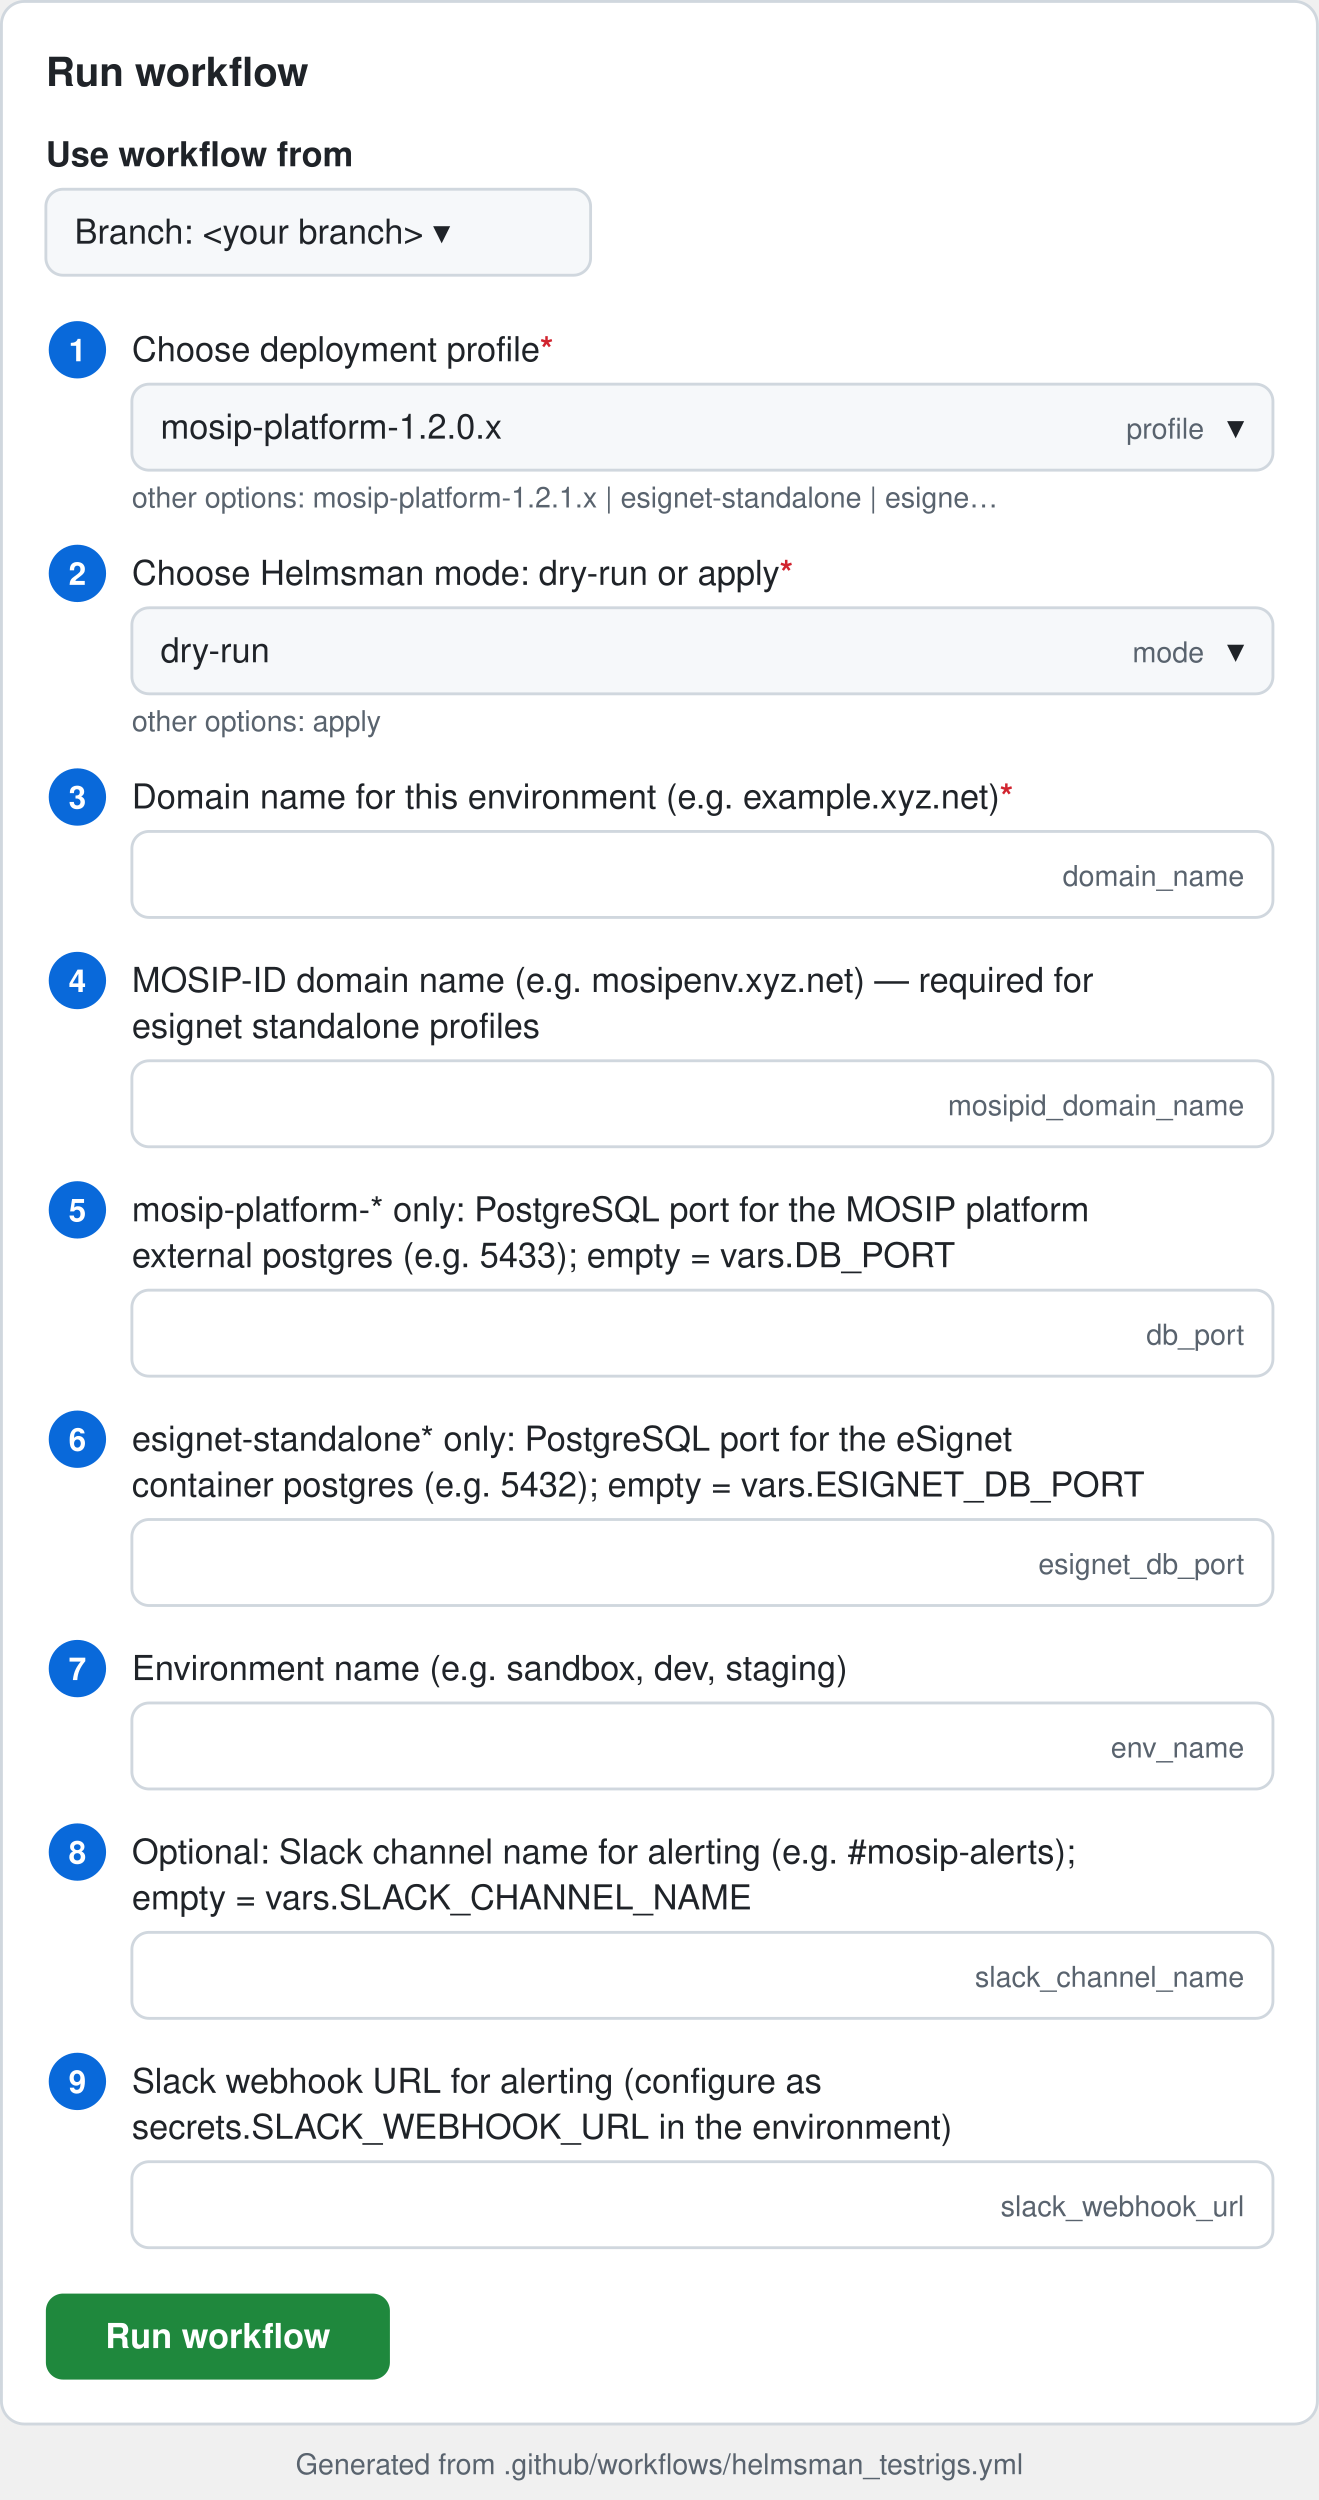
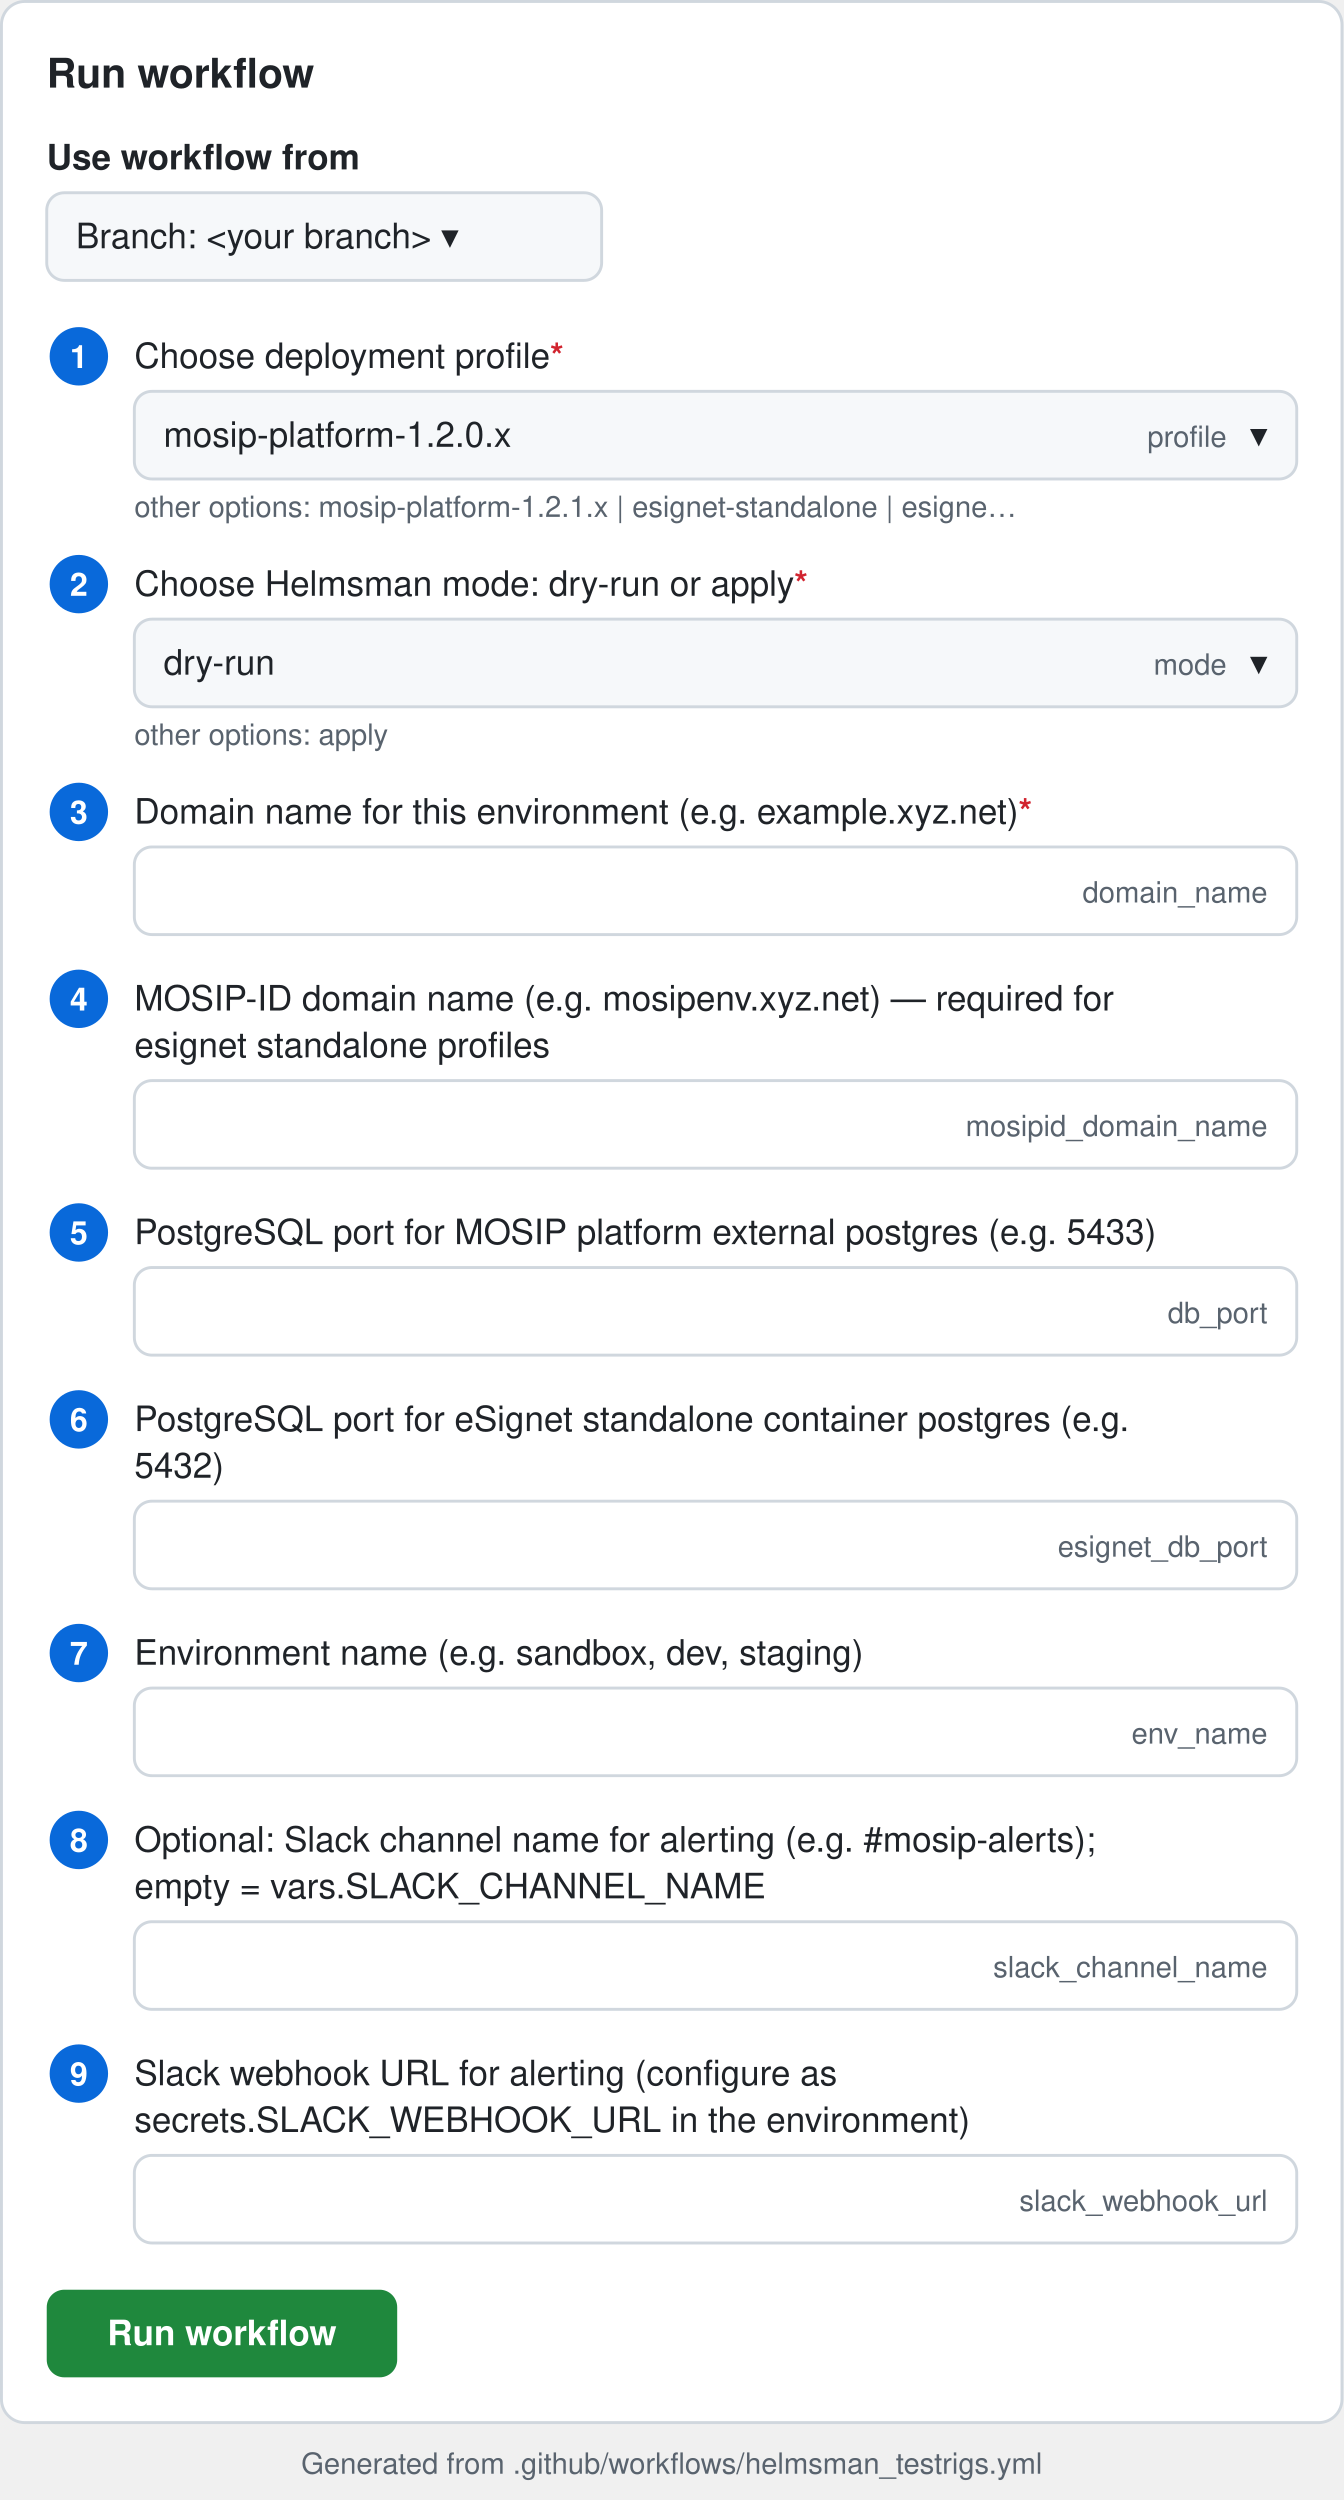
- <svg xmlns="http://www.w3.org/2000/svg" width="460" height="872" viewBox="0 0 460 872" font-family="-apple-system, BlinkMacSystemFont, 'Segoe UI', Helvetica, Arial, sans-serif" role="img" aria-label="Deploy Testrigs of mosip using Helmsman — Run workflow form">
-   <rect x="0.5" y="0.5" width="459" height="845" rx="8" fill="#ffffff" stroke="#d0d7de" />
+ <svg xmlns="http://www.w3.org/2000/svg" width="460" height="856" viewBox="0 0 460 856" font-family="-apple-system, BlinkMacSystemFont, 'Segoe UI', Helvetica, Arial, sans-serif" role="img" aria-label="Deploy Testrigs of mosip using Helmsman — Run workflow form">
+   <rect x="0.5" y="0.5" width="459" height="829" rx="8" fill="#ffffff" stroke="#d0d7de" />
  <text x="16" y="30" font-size="14" font-weight="600" fill="#1f2328" text-anchor="start">Run workflow</text>
  <text x="16" y="58" font-size="12" font-weight="600" fill="#1f2328" text-anchor="start">Use workflow from</text>
  <rect x="16" y="66" width="190" height="30" rx="6" fill="#f6f8fa" stroke="#d0d7de" />
  <text x="26" y="85" font-size="12" font-weight="normal" fill="#1f2328" text-anchor="start">Branch: &lt;your branch&gt; ▾</text>
  <circle cx="27" cy="122" r="10" fill="#0969da" />
  <text x="27" y="126" font-size="11" font-weight="600" fill="#ffffff" text-anchor="middle">1</text>
  <text x="46" y="126" font-size="12" font-weight="normal" fill="#1f2328" text-anchor="start">Choose deployment profile<tspan fill="#d1242f" font-weight="600"> *</tspan>
  </text>
  <rect x="46" y="134" width="398" height="30" rx="6" fill="#f6f8fa" stroke="#d0d7de" />
  <text x="56" y="153" font-size="12" font-weight="normal" fill="#1f2328" text-anchor="start">mosip-platform-1.2.0.x</text>
  <text x="434" y="153" font-size="12" font-weight="normal" fill="#1f2328" text-anchor="end">▾</text>
  <text x="420" y="153" font-size="10" font-weight="normal" fill="#59636e" text-anchor="end">profile</text>
  <text x="46" y="177" font-size="10" font-weight="normal" fill="#59636e" text-anchor="start">other options: mosip-platform-1.2.1.x | esignet-standalone | esigne…</text>
  <circle cx="27" cy="200" r="10" fill="#0969da" />
  <text x="27" y="204" font-size="11" font-weight="600" fill="#ffffff" text-anchor="middle">2</text>
  <text x="46" y="204" font-size="12" font-weight="normal" fill="#1f2328" text-anchor="start">Choose Helmsman mode: dry-run or apply<tspan fill="#d1242f" font-weight="600"> *</tspan>
  </text>
  <rect x="46" y="212" width="398" height="30" rx="6" fill="#f6f8fa" stroke="#d0d7de" />
  <text x="56" y="231" font-size="12" font-weight="normal" fill="#1f2328" text-anchor="start">dry-run</text>
  <text x="434" y="231" font-size="12" font-weight="normal" fill="#1f2328" text-anchor="end">▾</text>
  <text x="420" y="231" font-size="10" font-weight="normal" fill="#59636e" text-anchor="end">mode</text>
  <text x="46" y="255" font-size="10" font-weight="normal" fill="#59636e" text-anchor="start">other options: apply</text>
  <circle cx="27" cy="278" r="10" fill="#0969da" />
  <text x="27" y="282" font-size="11" font-weight="600" fill="#ffffff" text-anchor="middle">3</text>
  <text x="46" y="282" font-size="12" font-weight="normal" fill="#1f2328" text-anchor="start">Domain name for this environment (e.g. example.xyz.net)<tspan fill="#d1242f" font-weight="600"> *</tspan>
  </text>
  <rect x="46" y="290" width="398" height="30" rx="6" fill="#ffffff" stroke="#d0d7de" />
  <text x="434" y="309" font-size="10" font-weight="normal" fill="#59636e" text-anchor="end">domain_name</text>
  <circle cx="27" cy="342" r="10" fill="#0969da" />
  <text x="27" y="346" font-size="11" font-weight="600" fill="#ffffff" text-anchor="middle">4</text>
  <text x="46" y="346" font-size="12" font-weight="normal" fill="#1f2328" text-anchor="start">MOSIP-ID domain name (e.g. mosipenv.xyz.net) — required for</text>
  <text x="46" y="362" font-size="12" font-weight="normal" fill="#1f2328" text-anchor="start">esignet standalone profiles</text>
  <rect x="46" y="370" width="398" height="30" rx="6" fill="#ffffff" stroke="#d0d7de" />
  <text x="434" y="389" font-size="10" font-weight="normal" fill="#59636e" text-anchor="end">mosipid_domain_name</text>
  <circle cx="27" cy="422" r="10" fill="#0969da" />
  <text x="27" y="426" font-size="11" font-weight="600" fill="#ffffff" text-anchor="middle">5</text>
-   <text x="46" y="426" font-size="12" font-weight="normal" fill="#1f2328" text-anchor="start">mosip-platform-* only: PostgreSQL port for the MOSIP platform</text>
-   <text x="46" y="442" font-size="12" font-weight="normal" fill="#1f2328" text-anchor="start">external postgres (e.g. 5433); empty = vars.DB_PORT</text>
-   <rect x="46" y="450" width="398" height="30" rx="6" fill="#ffffff" stroke="#d0d7de" />
-   <text x="434" y="469" font-size="10" font-weight="normal" fill="#59636e" text-anchor="end">db_port</text>
-   <circle cx="27" cy="502" r="10" fill="#0969da" />
-   <text x="27" y="506" font-size="11" font-weight="600" fill="#ffffff" text-anchor="middle">6</text>
-   <text x="46" y="506" font-size="12" font-weight="normal" fill="#1f2328" text-anchor="start">esignet-standalone* only: PostgreSQL port for the eSignet</text>
-   <text x="46" y="522" font-size="12" font-weight="normal" fill="#1f2328" text-anchor="start">container postgres (e.g. 5432); empty = vars.ESIGNET_DB_PORT</text>
-   <rect x="46" y="530" width="398" height="30" rx="6" fill="#ffffff" stroke="#d0d7de" />
-   <text x="434" y="549" font-size="10" font-weight="normal" fill="#59636e" text-anchor="end">esignet_db_port</text>
-   <circle cx="27" cy="582" r="10" fill="#0969da" />
-   <text x="27" y="586" font-size="11" font-weight="600" fill="#ffffff" text-anchor="middle">7</text>
-   <text x="46" y="586" font-size="12" font-weight="normal" fill="#1f2328" text-anchor="start">Environment name (e.g. sandbox, dev, staging)</text>
-   <rect x="46" y="594" width="398" height="30" rx="6" fill="#ffffff" stroke="#d0d7de" />
-   <text x="434" y="613" font-size="10" font-weight="normal" fill="#59636e" text-anchor="end">env_name</text>
-   <circle cx="27" cy="646" r="10" fill="#0969da" />
-   <text x="27" y="650" font-size="11" font-weight="600" fill="#ffffff" text-anchor="middle">8</text>
-   <text x="46" y="650" font-size="12" font-weight="normal" fill="#1f2328" text-anchor="start">Optional: Slack channel name for alerting (e.g. #mosip-alerts);</text>
-   <text x="46" y="666" font-size="12" font-weight="normal" fill="#1f2328" text-anchor="start">empty = vars.SLACK_CHANNEL_NAME</text>
-   <rect x="46" y="674" width="398" height="30" rx="6" fill="#ffffff" stroke="#d0d7de" />
-   <text x="434" y="693" font-size="10" font-weight="normal" fill="#59636e" text-anchor="end">slack_channel_name</text>
-   <circle cx="27" cy="726" r="10" fill="#0969da" />
-   <text x="27" y="730" font-size="11" font-weight="600" fill="#ffffff" text-anchor="middle">9</text>
-   <text x="46" y="730" font-size="12" font-weight="normal" fill="#1f2328" text-anchor="start">Slack webhook URL for alerting (configure as</text>
-   <text x="46" y="746" font-size="12" font-weight="normal" fill="#1f2328" text-anchor="start">secrets.SLACK_WEBHOOK_URL in the environment)</text>
-   <rect x="46" y="754" width="398" height="30" rx="6" fill="#ffffff" stroke="#d0d7de" />
-   <text x="434" y="773" font-size="10" font-weight="normal" fill="#59636e" text-anchor="end">slack_webhook_url</text>
-   <rect x="16" y="800" width="120" height="30" rx="6" fill="#1f883d" />
-   <text x="76" y="819" font-size="12" font-weight="600" fill="#ffffff" text-anchor="middle">Run workflow</text>
-   <text x="230.0" y="863" font-size="10" font-weight="normal" fill="#59636e" text-anchor="middle">Generated from .github/workflows/helmsman_testrigs.yml</text>
+   <text x="46" y="426" font-size="12" font-weight="normal" fill="#1f2328" text-anchor="start">PostgreSQL port for MOSIP platform external postgres (e.g. 5433)</text>
+   <rect x="46" y="434" width="398" height="30" rx="6" fill="#ffffff" stroke="#d0d7de" />
+   <text x="434" y="453" font-size="10" font-weight="normal" fill="#59636e" text-anchor="end">db_port</text>
+   <circle cx="27" cy="486" r="10" fill="#0969da" />
+   <text x="27" y="490" font-size="11" font-weight="600" fill="#ffffff" text-anchor="middle">6</text>
+   <text x="46" y="490" font-size="12" font-weight="normal" fill="#1f2328" text-anchor="start">PostgreSQL port for eSignet standalone container postgres (e.g.</text>
+   <text x="46" y="506" font-size="12" font-weight="normal" fill="#1f2328" text-anchor="start">5432)</text>
+   <rect x="46" y="514" width="398" height="30" rx="6" fill="#ffffff" stroke="#d0d7de" />
+   <text x="434" y="533" font-size="10" font-weight="normal" fill="#59636e" text-anchor="end">esignet_db_port</text>
+   <circle cx="27" cy="566" r="10" fill="#0969da" />
+   <text x="27" y="570" font-size="11" font-weight="600" fill="#ffffff" text-anchor="middle">7</text>
+   <text x="46" y="570" font-size="12" font-weight="normal" fill="#1f2328" text-anchor="start">Environment name (e.g. sandbox, dev, staging)</text>
+   <rect x="46" y="578" width="398" height="30" rx="6" fill="#ffffff" stroke="#d0d7de" />
+   <text x="434" y="597" font-size="10" font-weight="normal" fill="#59636e" text-anchor="end">env_name</text>
+   <circle cx="27" cy="630" r="10" fill="#0969da" />
+   <text x="27" y="634" font-size="11" font-weight="600" fill="#ffffff" text-anchor="middle">8</text>
+   <text x="46" y="634" font-size="12" font-weight="normal" fill="#1f2328" text-anchor="start">Optional: Slack channel name for alerting (e.g. #mosip-alerts);</text>
+   <text x="46" y="650" font-size="12" font-weight="normal" fill="#1f2328" text-anchor="start">empty = vars.SLACK_CHANNEL_NAME</text>
+   <rect x="46" y="658" width="398" height="30" rx="6" fill="#ffffff" stroke="#d0d7de" />
+   <text x="434" y="677" font-size="10" font-weight="normal" fill="#59636e" text-anchor="end">slack_channel_name</text>
+   <circle cx="27" cy="710" r="10" fill="#0969da" />
+   <text x="27" y="714" font-size="11" font-weight="600" fill="#ffffff" text-anchor="middle">9</text>
+   <text x="46" y="714" font-size="12" font-weight="normal" fill="#1f2328" text-anchor="start">Slack webhook URL for alerting (configure as</text>
+   <text x="46" y="730" font-size="12" font-weight="normal" fill="#1f2328" text-anchor="start">secrets.SLACK_WEBHOOK_URL in the environment)</text>
+   <rect x="46" y="738" width="398" height="30" rx="6" fill="#ffffff" stroke="#d0d7de" />
+   <text x="434" y="757" font-size="10" font-weight="normal" fill="#59636e" text-anchor="end">slack_webhook_url</text>
+   <rect x="16" y="784" width="120" height="30" rx="6" fill="#1f883d" />
+   <text x="76" y="803" font-size="12" font-weight="600" fill="#ffffff" text-anchor="middle">Run workflow</text>
+   <text x="230.0" y="847" font-size="10" font-weight="normal" fill="#59636e" text-anchor="middle">Generated from .github/workflows/helmsman_testrigs.yml</text>
</svg>
